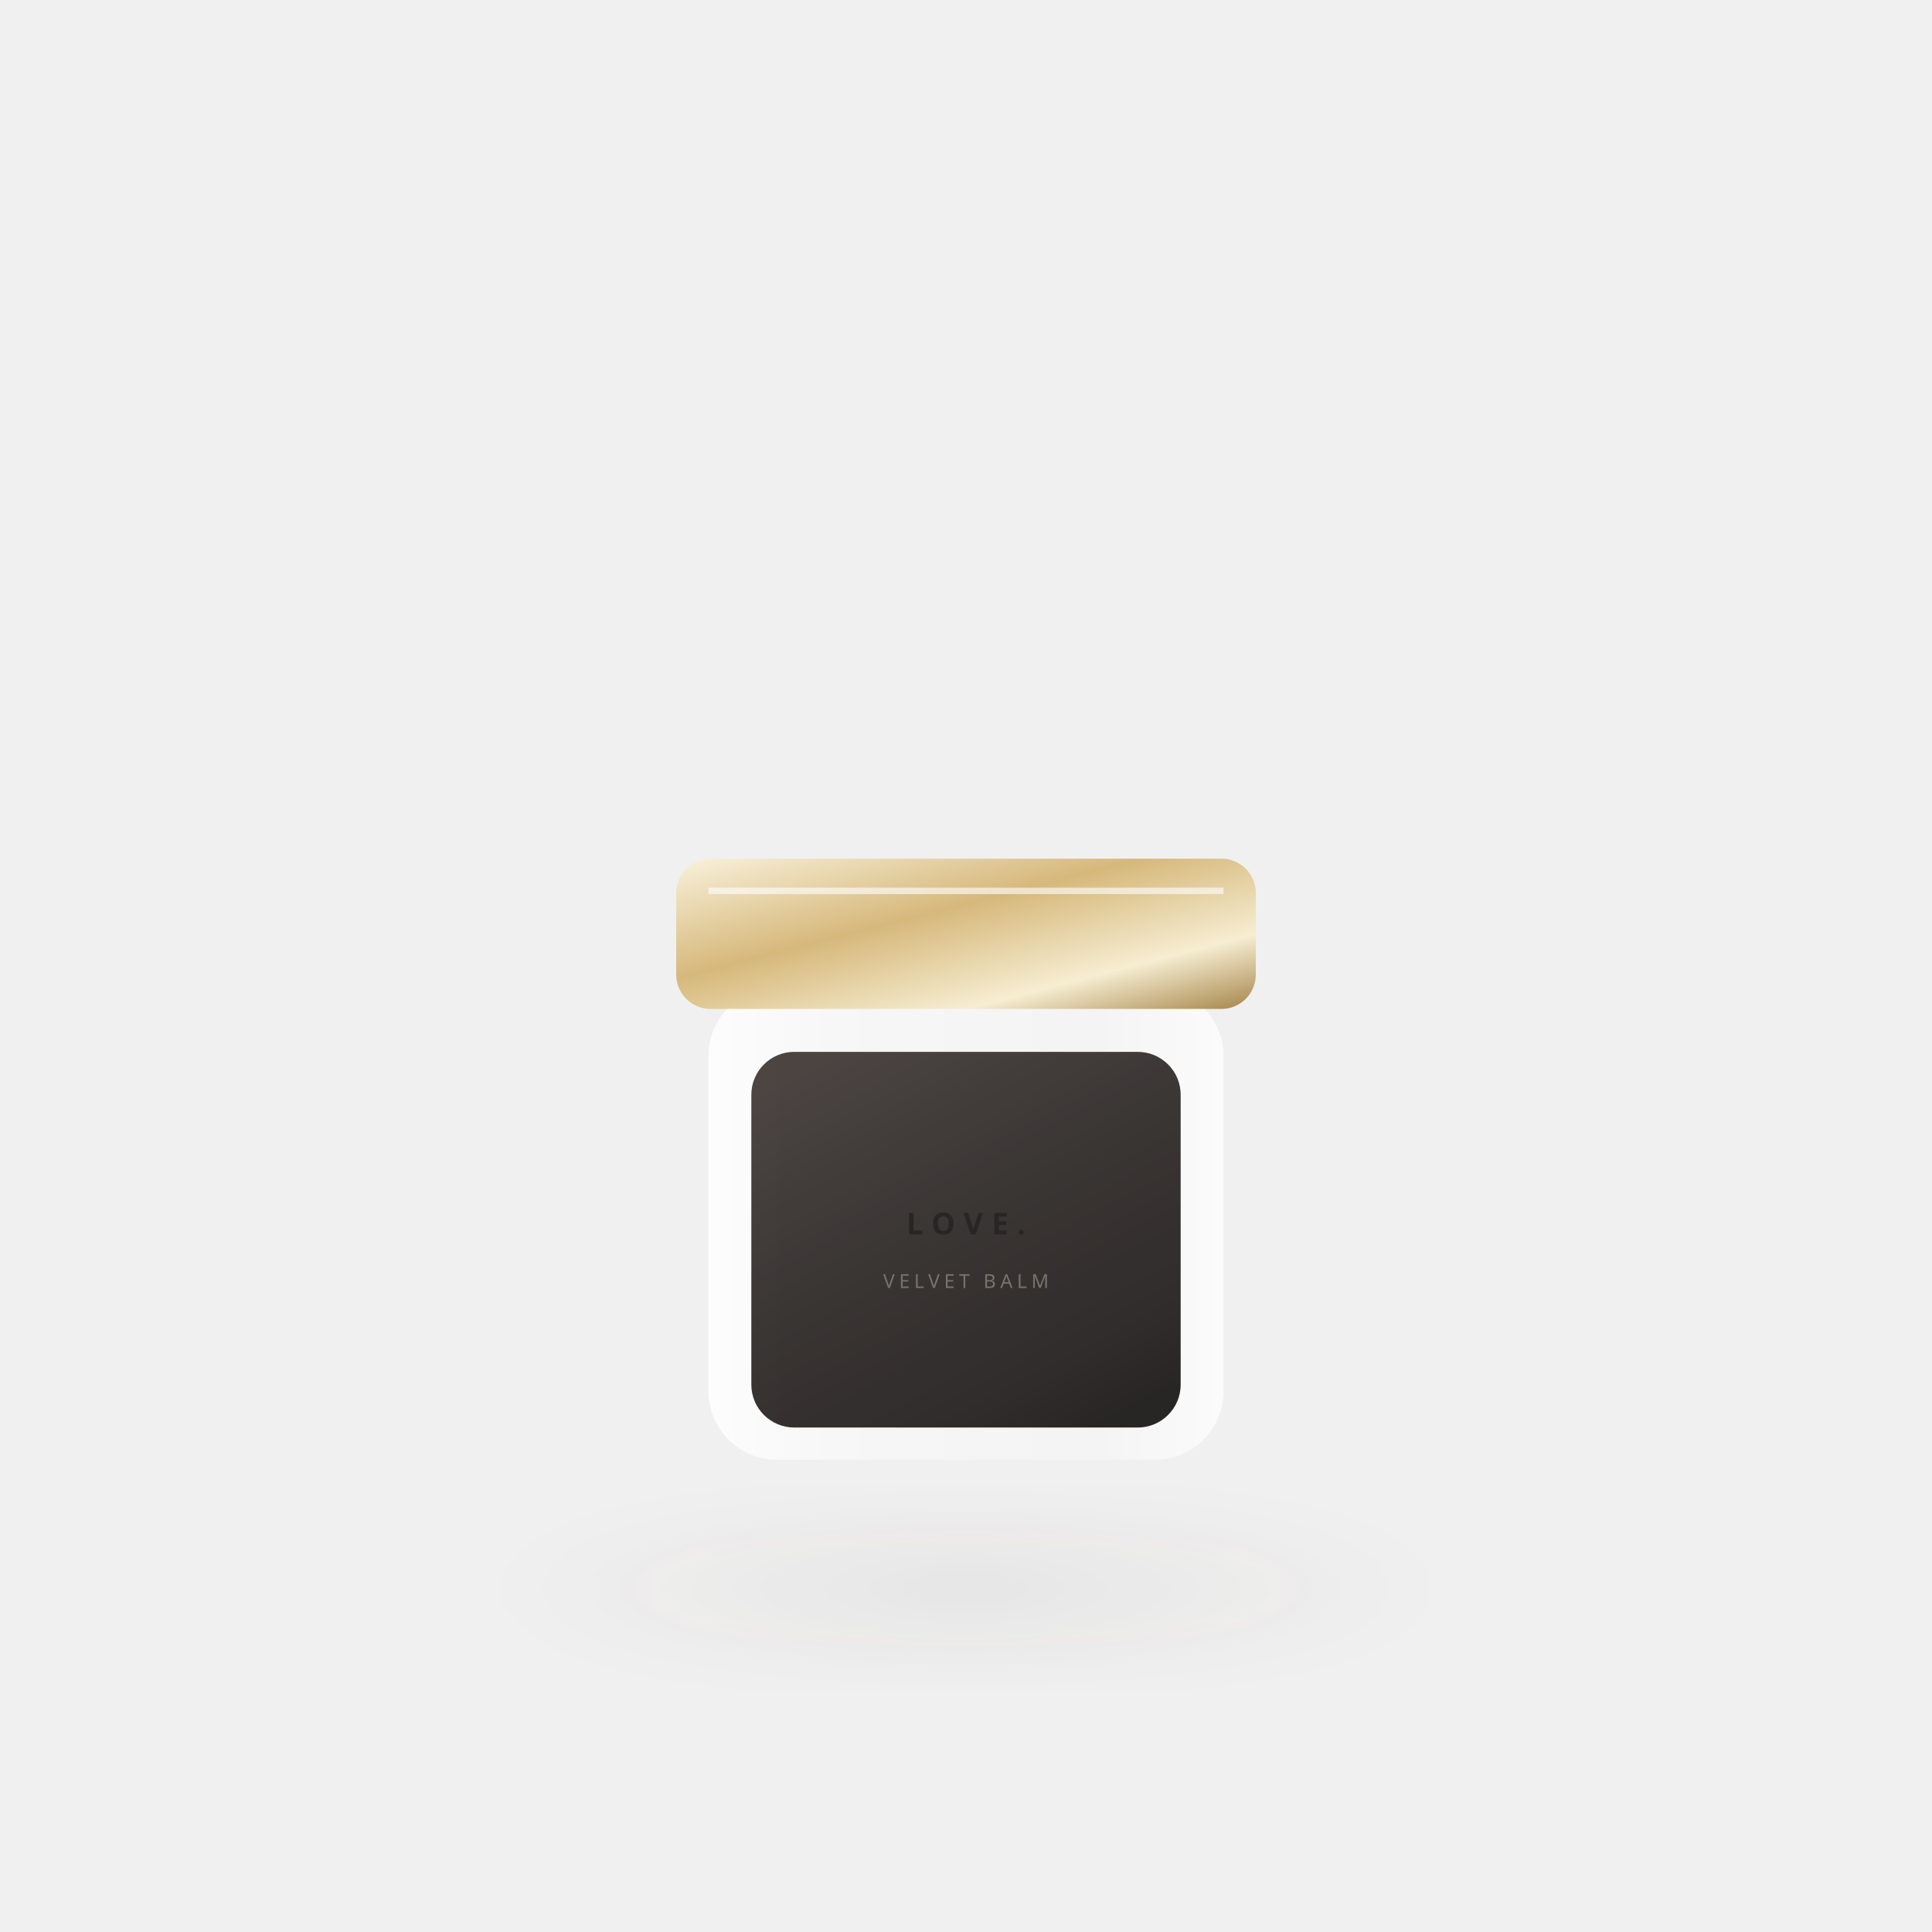
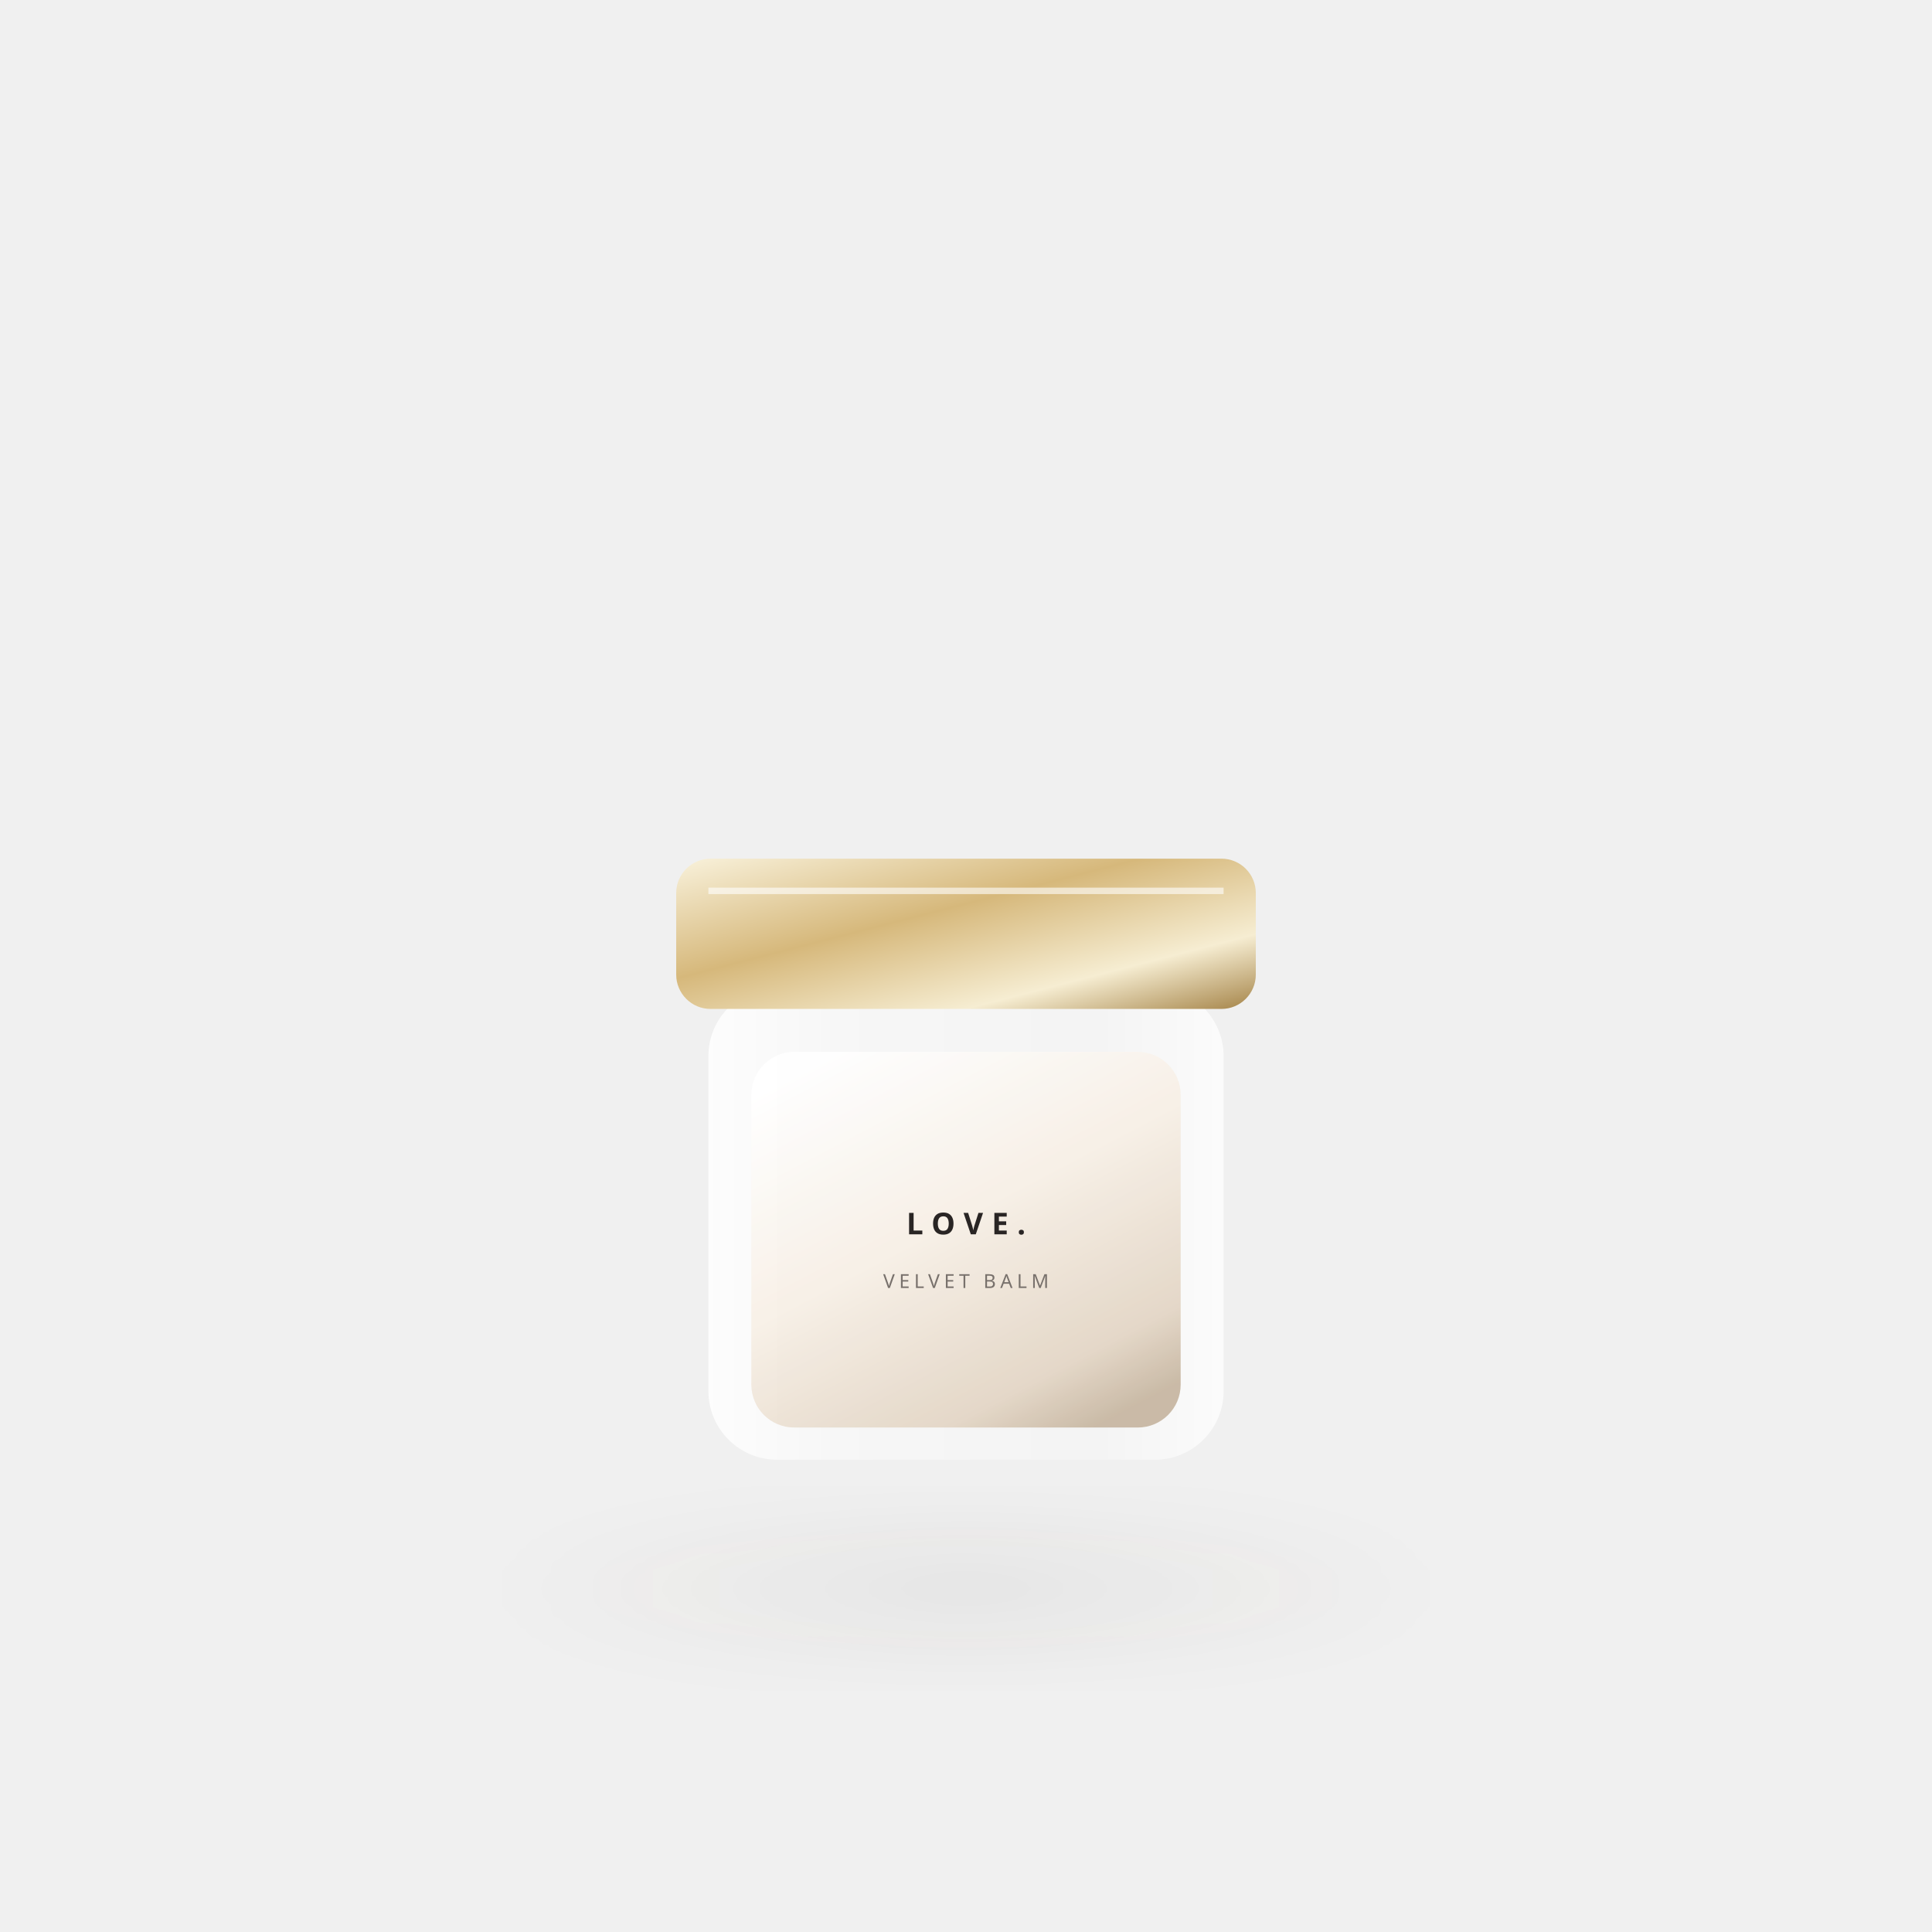
<svg xmlns="http://www.w3.org/2000/svg" width="900" height="900" viewBox="0 0 900 900">
  <defs>
    <linearGradient id="studio-bg" x1="0.2" y1="0" x2="0.8" y2="1">
      <stop offset="0%" stop-color="#FBF8F4" />
      <stop offset="60%" stop-color="#F3ECE3" />
      <stop offset="100%" stop-color="#EAE1D5" />
    </linearGradient>
    <radialGradient id="studio-key" cx="36%" cy="28%" r="65%">
      <stop offset="0%" stop-color="#FFFFFF" stop-opacity="0.85" />
      <stop offset="55%" stop-color="#FFFFFF" stop-opacity="0.15" />
      <stop offset="100%" stop-color="#EAE1D5" stop-opacity="0" />
    </radialGradient>
    <radialGradient id="contact-shadow" cx="50%" cy="50%" r="50%">
      <stop offset="0%" stop-color="#2D241E" stop-opacity="0.22" />
      <stop offset="45%" stop-color="#3D322B" stop-opacity="0.10" />
      <stop offset="100%" stop-color="#3D322B" stop-opacity="0" />
    </radialGradient>
    <linearGradient id="rose-gold" x1="0" y1="0" x2="1" y2="1">
      <stop offset="0%" stop-color="#F7D8CA" />
      <stop offset="35%" stop-color="#D9A08B" />
      <stop offset="70%" stop-color="#F9E2D8" />
      <stop offset="100%" stop-color="#B87661" />
    </linearGradient>
    <linearGradient id="champagne-gold" x1="0" y1="0" x2="1" y2="1">
      <stop offset="0%" stop-color="#F9F2DC" />
      <stop offset="40%" stop-color="#D6B87B" />
      <stop offset="75%" stop-color="#F6EDD2" />
      <stop offset="100%" stop-color="#A58448" />
    </linearGradient>
    <linearGradient id="matte-blush" x1="0.2" y1="0" x2="0.8" y2="1">
      <stop offset="0%" stop-color="#FEEAE6" />
      <stop offset="35%" stop-color="#F6B8AF" />
      <stop offset="80%" stop-color="#E28B80" />
      <stop offset="100%" stop-color="#BF665B" />
    </linearGradient>
    <linearGradient id="matte-coral" x1="0.2" y1="0" x2="0.8" y2="1">
      <stop offset="0%" stop-color="#FEDDD6" />
      <stop offset="40%" stop-color="#F59B8E" />
      <stop offset="85%" stop-color="#D86B5D" />
      <stop offset="100%" stop-color="#AD4B3E" />
    </linearGradient>
    <linearGradient id="matte-obsidian" x1="0.2" y1="0" x2="0.8" y2="1">
      <stop offset="0%" stop-color="#544B47" />
      <stop offset="35%" stop-color="#342E2B" />
      <stop offset="80%" stop-color="#211D1B" />
      <stop offset="100%" stop-color="#141110" />
    </linearGradient>
    <linearGradient id="matte-cream" x1="0.2" y1="0" x2="0.8" y2="1">
-       <stop offset="0%" stop-color="#38312E" />
-       <stop offset="45%" stop-color="#26211F" />
-       <stop offset="85%" stop-color="#1A1615" />
-       <stop offset="100%" stop-color="#120F0E" />
+       <stop offset="0%" stop-color="#FFFFFF" />
+       <stop offset="45%" stop-color="#F7EFE5" />
+       <stop offset="85%" stop-color="#E2D4C3" />
+       <stop offset="100%" stop-color="#C5B49E" />
    </linearGradient>
    <linearGradient id="amber-oil" x1="0" y1="0" x2="1" y2="1">
      <stop offset="0%" stop-color="#FFE8B3" />
      <stop offset="50%" stop-color="#EAA639" />
      <stop offset="100%" stop-color="#B86F15" />
    </linearGradient>
    <linearGradient id="frosted-glass" x1="0" y1="0" x2="1" y2="0">
      <stop offset="0%" stop-color="#FFFFFF" stop-opacity="0.85" />
      <stop offset="25%" stop-color="#FFFFFF" stop-opacity="0.45" />
      <stop offset="75%" stop-color="#FFFFFF" stop-opacity="0.25" />
      <stop offset="100%" stop-color="#FFFFFF" stop-opacity="0.75" />
    </linearGradient>
    <filter id="soft-blur" x="-20%" y="-20%" width="140%" height="140%">
      <feGaussianBlur stdDeviation="18" />
    </filter>
  </defs>
  <ellipse cx="450" cy="740" rx="230" ry="34" fill="url(#contact-shadow)" filter="url(#soft-blur)" opacity="0.4" />
  <g transform="translate(0, 40)">
    <rect x="330" y="420" width="240" height="220" rx="32" fill="url(#frosted-glass)" />
    <rect x="350" y="450" width="200" height="175" rx="20" fill="url(#matte-cream)" opacity="0.9" />
    <text x="450" y="535" font-family="'Outfit', sans-serif" font-size="14" font-weight="700" letter-spacing="4" fill="#292524" text-anchor="middle">LOVE.</text>
    <text x="450" y="560" font-family="'Outfit', sans-serif" font-size="9" font-weight="500" letter-spacing="2" fill="#78716C" text-anchor="middle">VELVET BALM</text>
    <rect x="315" y="360" width="270" height="70" rx="16" fill="url(#champagne-gold)" />
    <line x1="330" y1="375" x2="570" y2="375" stroke="#FFFFFF" stroke-width="3" opacity="0.6" />
  </g>
</svg>
